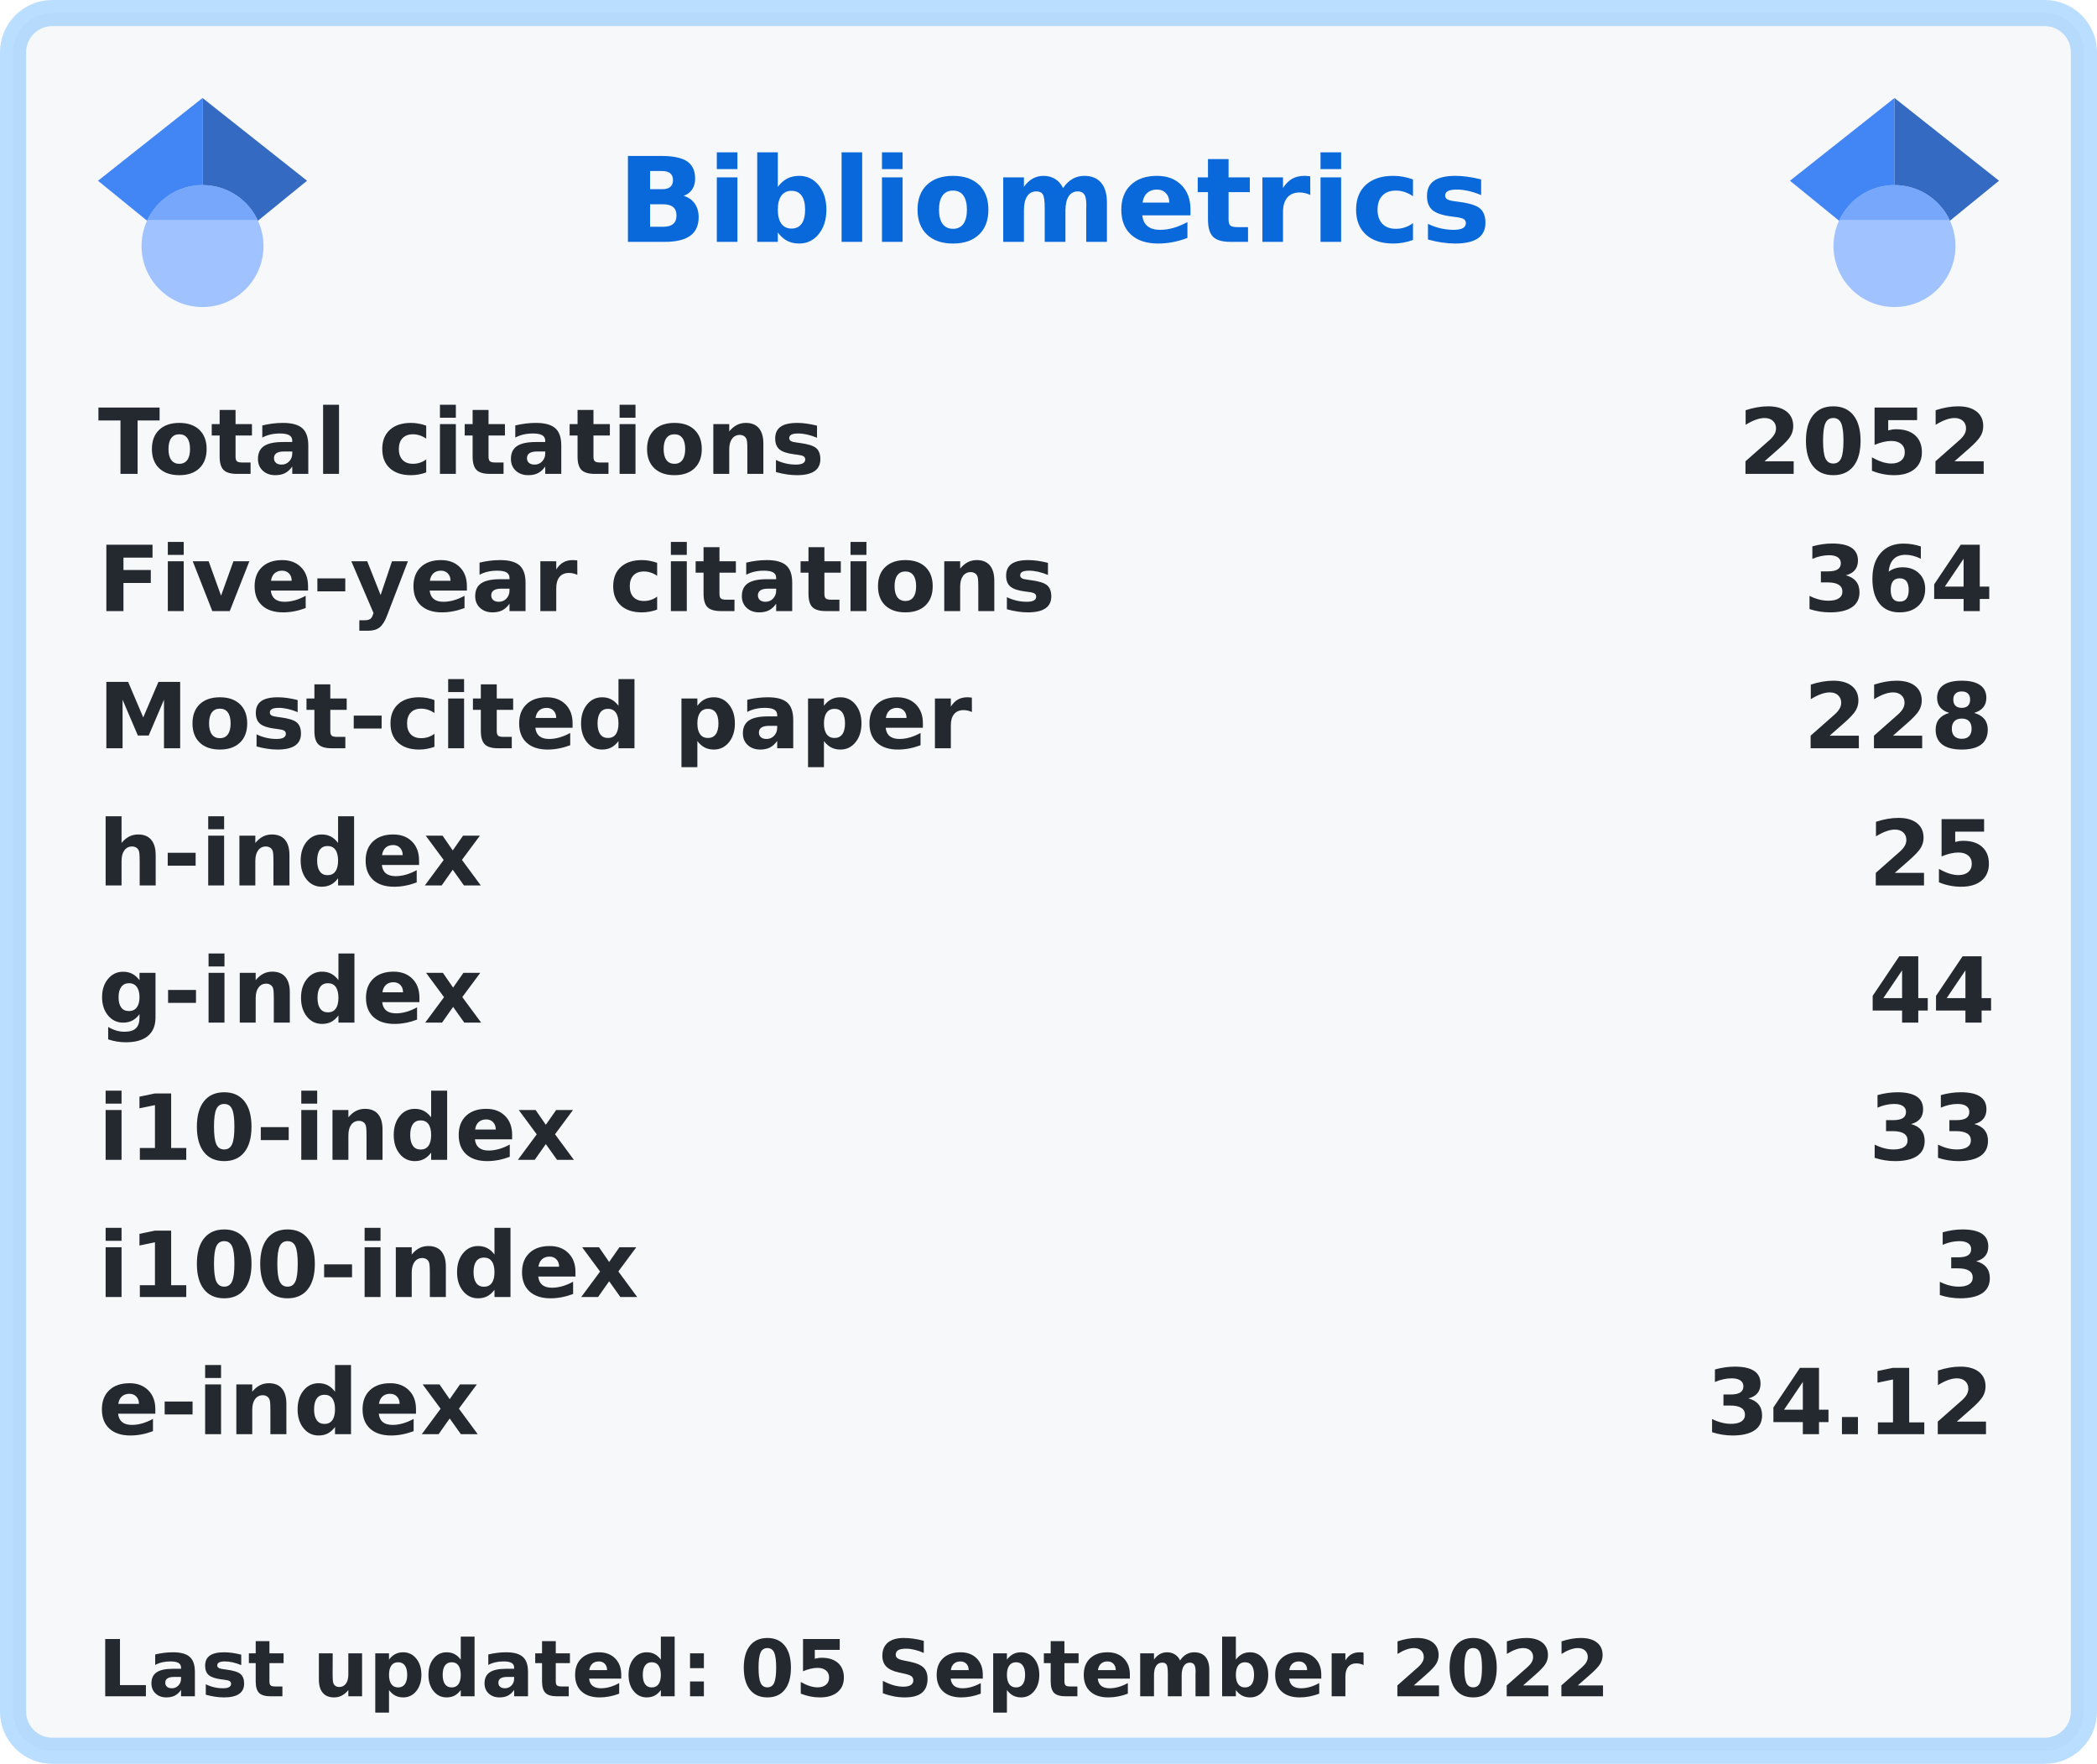
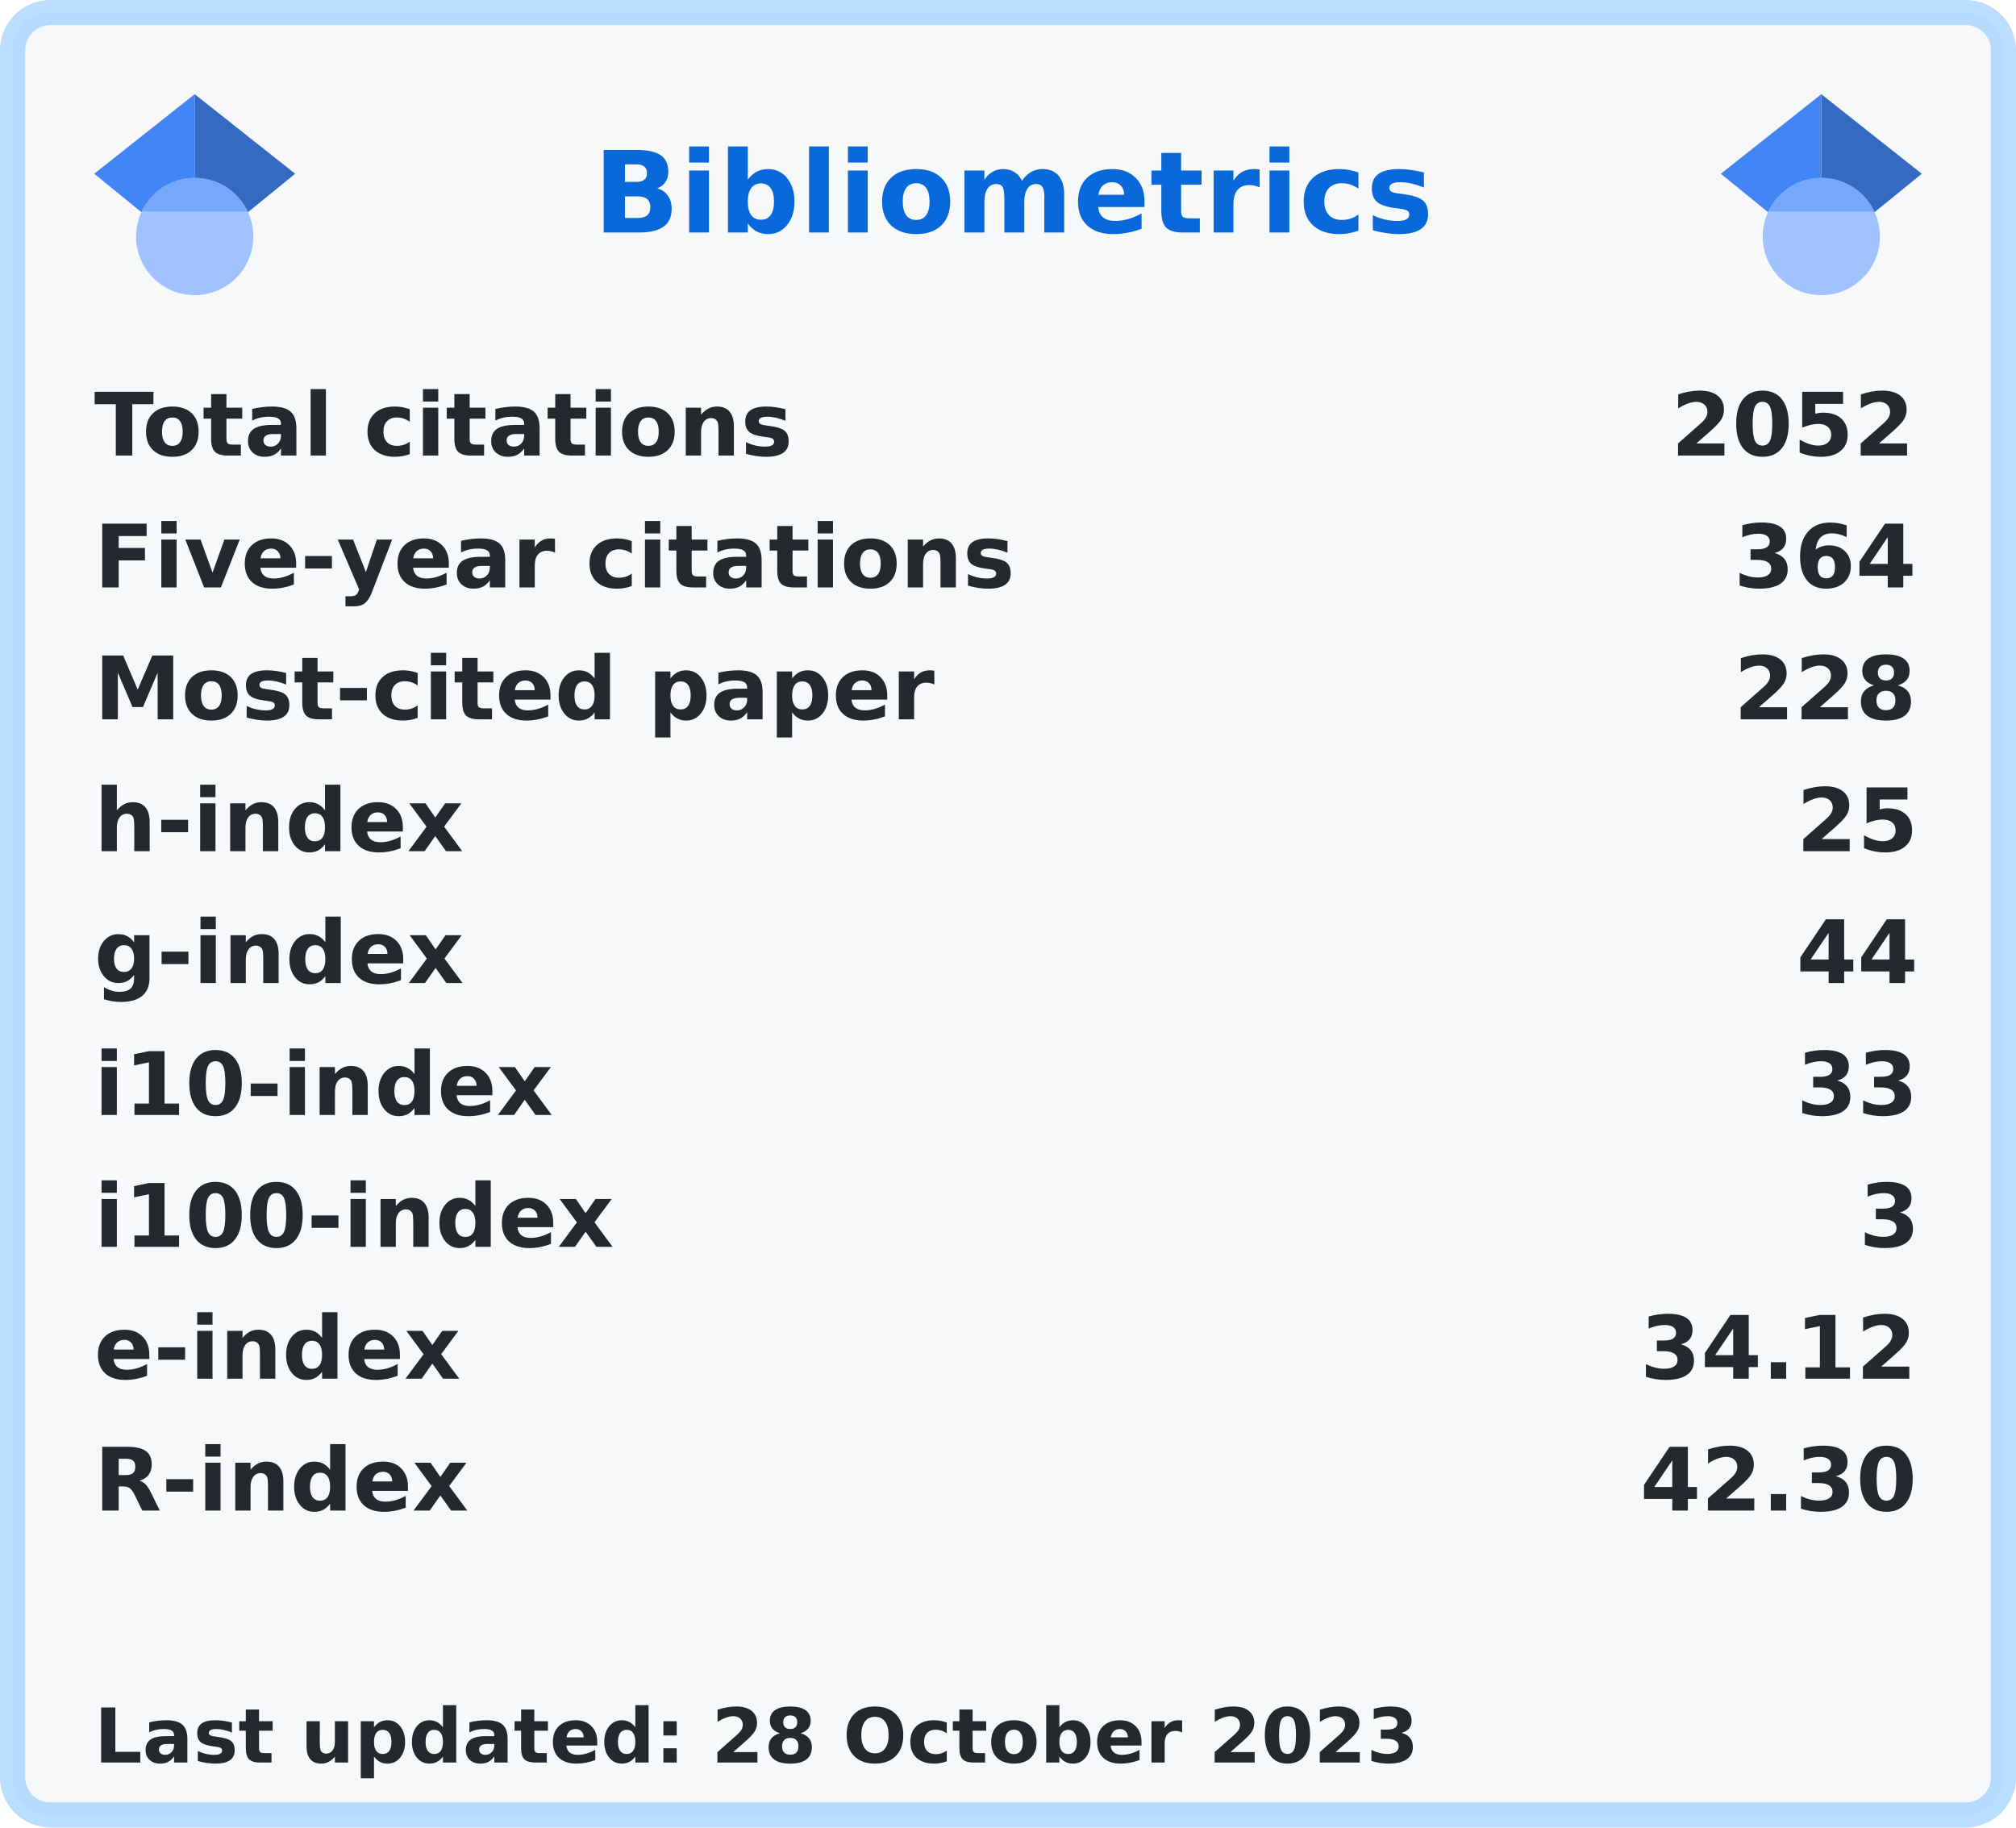
- <svg xmlns="http://www.w3.org/2000/svg" width="321" height="270" viewBox="0 0 321 270" lang="en" xml:lang="en">
-   <rect x="2" y="2" stroke-width="4" rx="6" width="317" height="266" stroke="rgba(84,174,255,0.4)" fill="#f6f8fa" />
+ <svg xmlns="http://www.w3.org/2000/svg" width="321" height="291" viewBox="0 0 321 291" lang="en" xml:lang="en">
+   <rect x="2" y="2" stroke-width="4" rx="6" width="317" height="287" stroke="rgba(84,174,255,0.4)" fill="#f6f8fa" />
  <g font-weight="600" font-size="110pt" font-family="Verdana,Geneva,DejaVu Sans,sans-serif" text-rendering="geometricPrecision">
    <text x="768" y="301" lengthAdjust="spacingAndGlyphs" textLength="1074" transform="scale(0.123)" fill="#0969da">Bibliometrics</text>
    <g fill="#24292f">
      <g transform="translate(15, 60)">
        <g transform="scale(0.095)">
          <text lengthAdjust="spacingAndGlyphs" textLength="1170" x="0" y="132">Total citations</text>
          <text lengthAdjust="spacingAndGlyphs" textLength="420" x="2643" y="132">2052</text>
        </g>
      </g>
      <g transform="translate(15, 81)">
        <g transform="scale(0.095)">
          <text lengthAdjust="spacingAndGlyphs" textLength="1524" x="0" y="132">Five-year citations</text>
          <text lengthAdjust="spacingAndGlyphs" textLength="315" x="2748" y="132">364</text>
        </g>
      </g>
      <g transform="translate(15, 102)">
        <g transform="scale(0.095)">
          <text lengthAdjust="spacingAndGlyphs" textLength="1395" x="0" y="132">Most-cited paper</text>
          <text lengthAdjust="spacingAndGlyphs" textLength="315" x="2748" y="132">228</text>
        </g>
      </g>
      <g transform="translate(15, 123)">
        <g transform="scale(0.095)">
          <text lengthAdjust="spacingAndGlyphs" textLength="621" x="0" y="132">h-index</text>
          <text lengthAdjust="spacingAndGlyphs" textLength="210" x="2853" y="132">25</text>
        </g>
      </g>
      <g transform="translate(15, 144)">
        <g transform="scale(0.095)">
          <text lengthAdjust="spacingAndGlyphs" textLength="621" x="0" y="132">g-index</text>
          <text lengthAdjust="spacingAndGlyphs" textLength="210" x="2853" y="132">44</text>
        </g>
      </g>
      <g transform="translate(15, 165)">
        <g transform="scale(0.095)">
          <text lengthAdjust="spacingAndGlyphs" textLength="772" x="0" y="132">i10-index</text>
          <text lengthAdjust="spacingAndGlyphs" textLength="210" x="2853" y="132">33</text>
        </g>
      </g>
      <g transform="translate(15, 186)">
        <g transform="scale(0.095)">
          <text lengthAdjust="spacingAndGlyphs" textLength="878" x="0" y="132">i100-index</text>
          <text lengthAdjust="spacingAndGlyphs" textLength="105" x="2958" y="132">3</text>
        </g>
      </g>
      <g transform="translate(15, 207)">
        <g transform="scale(0.095)">
          <text lengthAdjust="spacingAndGlyphs" textLength="618" x="0" y="132">e-index</text>
          <text lengthAdjust="spacingAndGlyphs" textLength="472" x="2591" y="132">34.12</text>
        </g>
      </g>
-       <g transform="translate(15, 249)">
+       <g transform="translate(15, 228)">
+         <g transform="scale(0.095)">
+           <text lengthAdjust="spacingAndGlyphs" textLength="630" x="0" y="132">R-index</text>
+           <text lengthAdjust="spacingAndGlyphs" textLength="472" x="2591" y="132">42.30</text>
+         </g>
+       </g>
+       <g transform="translate(15, 270)">
        <g transform="scale(0.082)">
-           <text lengthAdjust="spacingAndGlyphs" textLength="2832" x="0" y="130">Last updated: 05 September 2022</text>
+           <text lengthAdjust="spacingAndGlyphs" textLength="2579" x="0" y="130">Last updated: 28 October 2023</text>
        </g>
      </g>
      <svg x="15" y="15" width="32" height="32" viewBox="0 0 512 512">
        <path fill="#4285f4" d="M256 411.12L0 202.667 256 0z" />
        <path fill="#356ac3" d="M256 411.12l256-208.453L256 0z" />
        <circle fill="#a0c3ff" cx="256" cy="362.667" r="149.333" />
        <path fill="#76a7fa" d="M121.037 298.667c23.968-50.453 75.392-85.334 134.963-85.334s110.995 34.881 134.963 85.334H121.037z" />
      </svg>
      <svg x="274" y="15" width="32" height="32" viewBox="0 0 512 512">
        <path fill="#4285f4" d="M256 411.12L0 202.667 256 0z" />
        <path fill="#356ac3" d="M256 411.12l256-208.453L256 0z" />
        <circle fill="#a0c3ff" cx="256" cy="362.667" r="149.333" />
        <path fill="#76a7fa" d="M121.037 298.667c23.968-50.453 75.392-85.334 134.963-85.334s110.995 34.881 134.963 85.334H121.037z" />
      </svg>
    </g>
  </g>
</svg>
